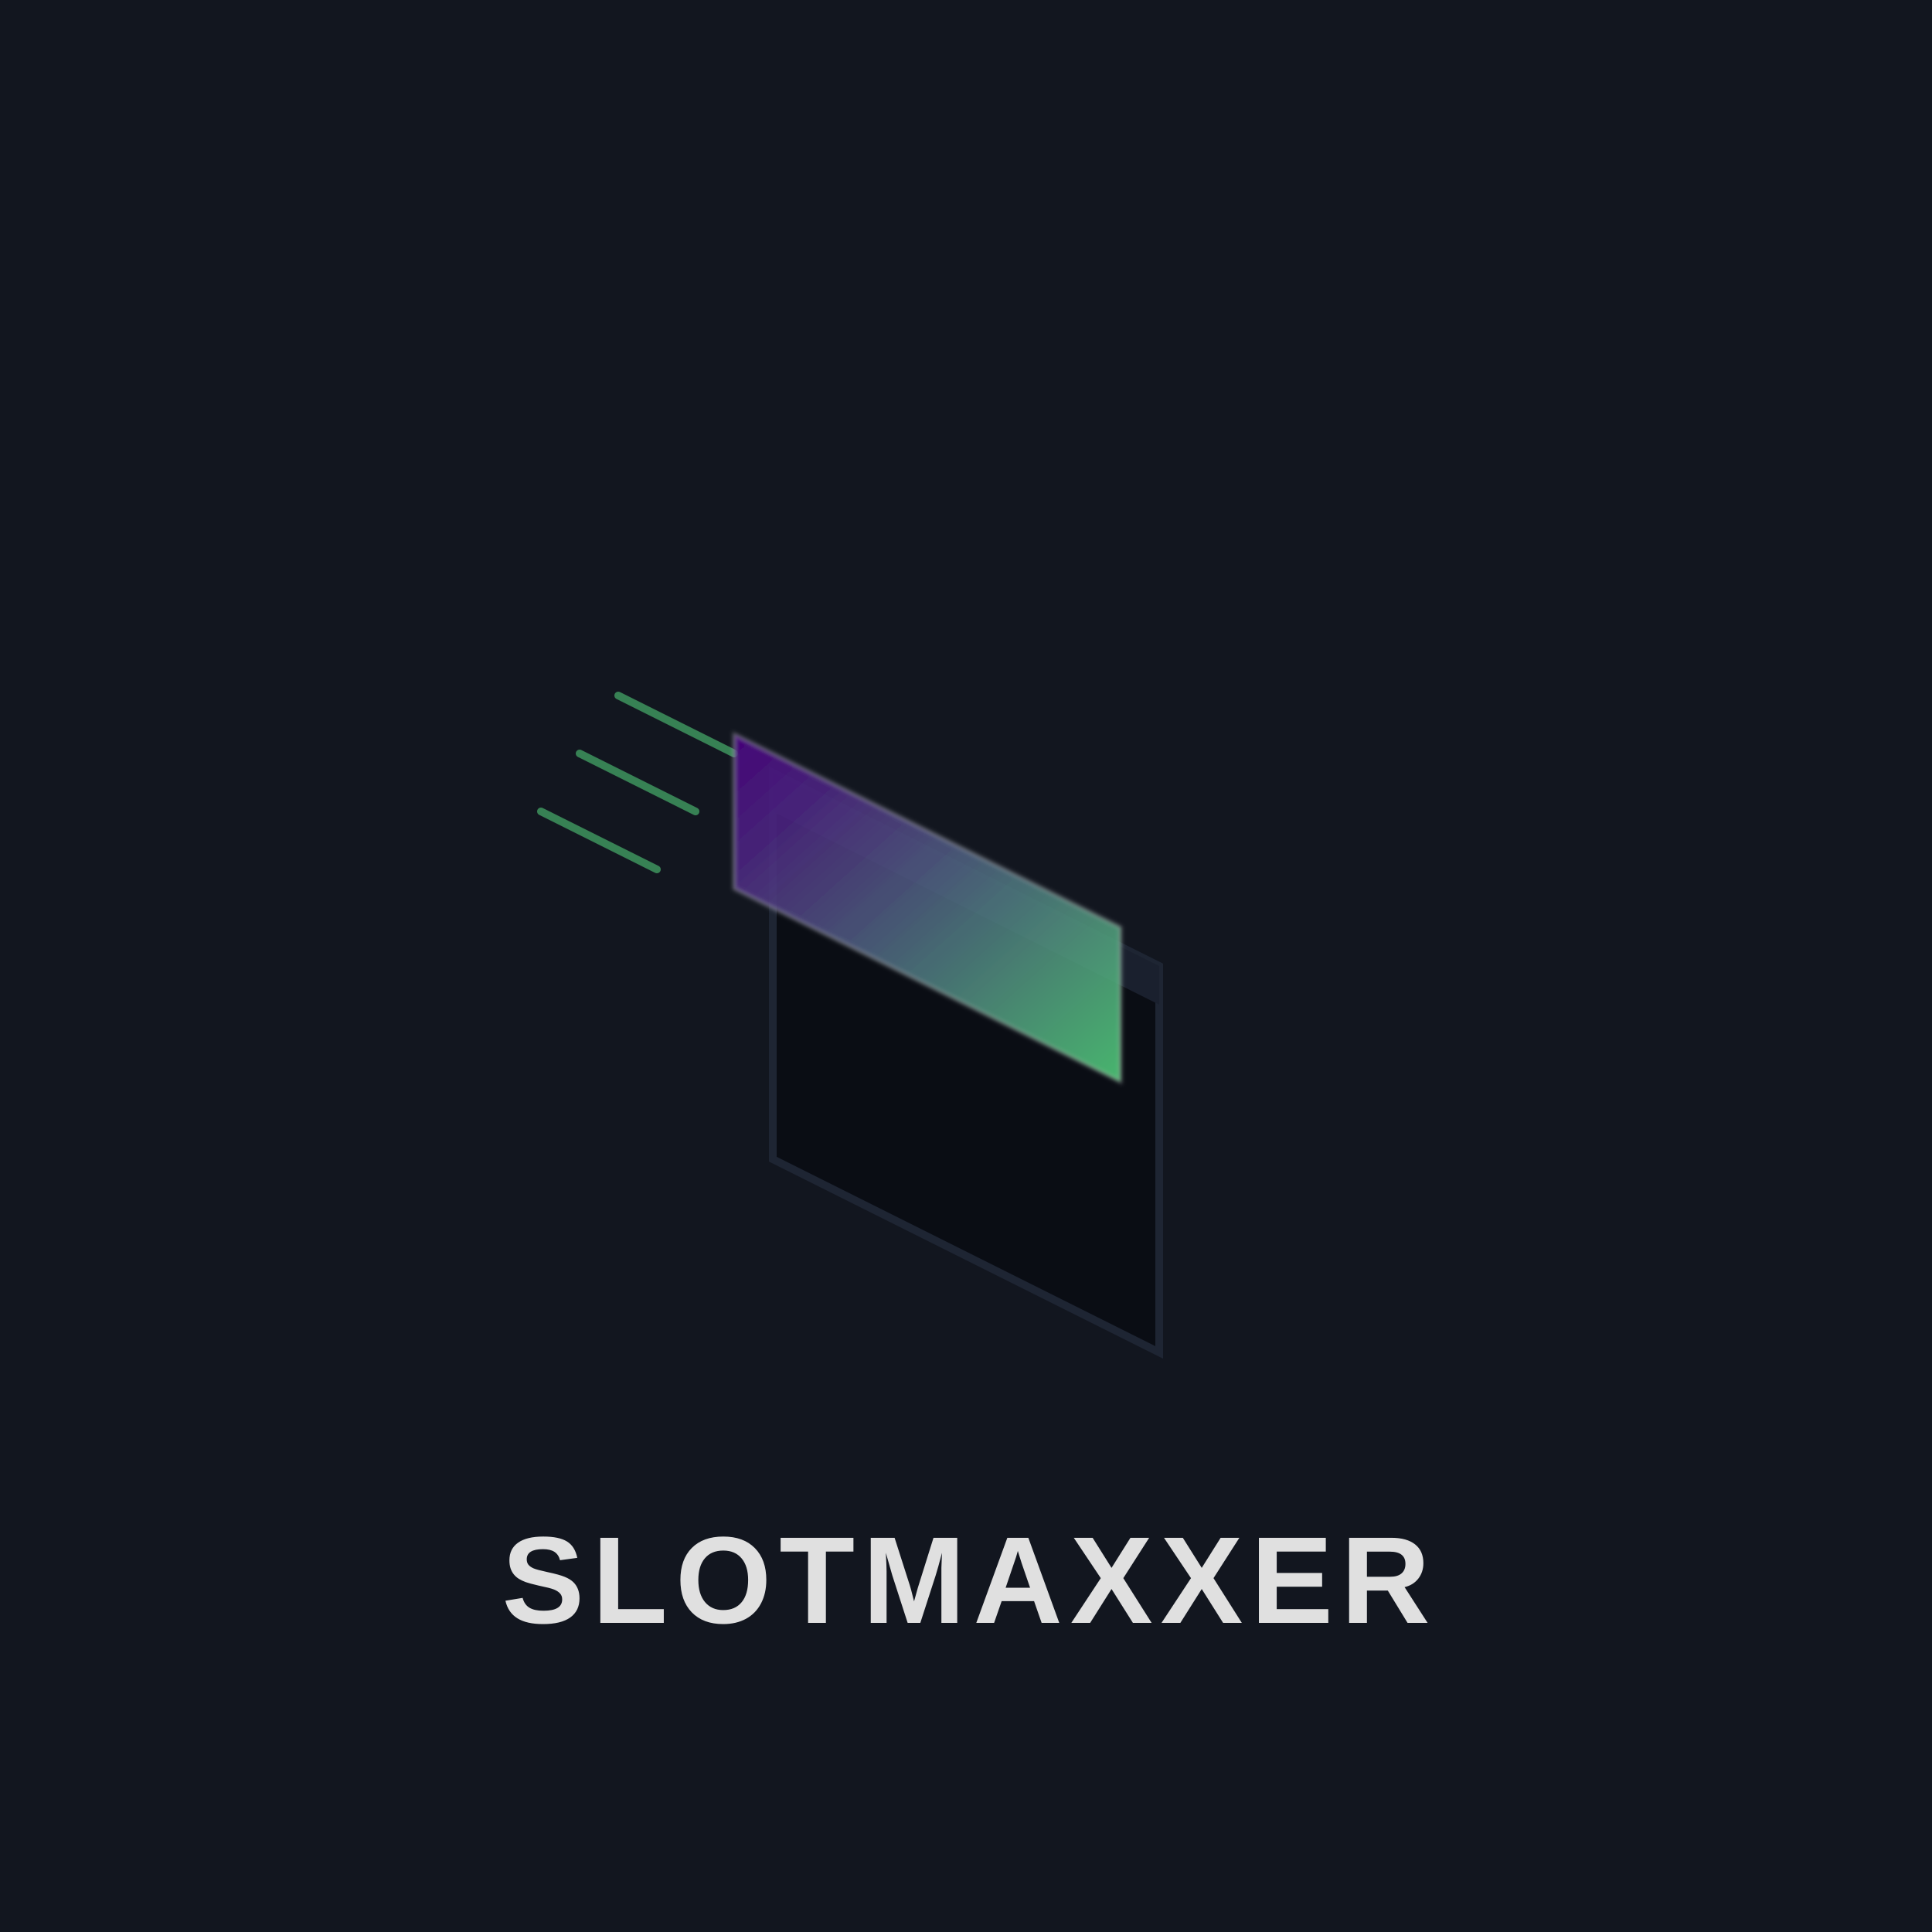
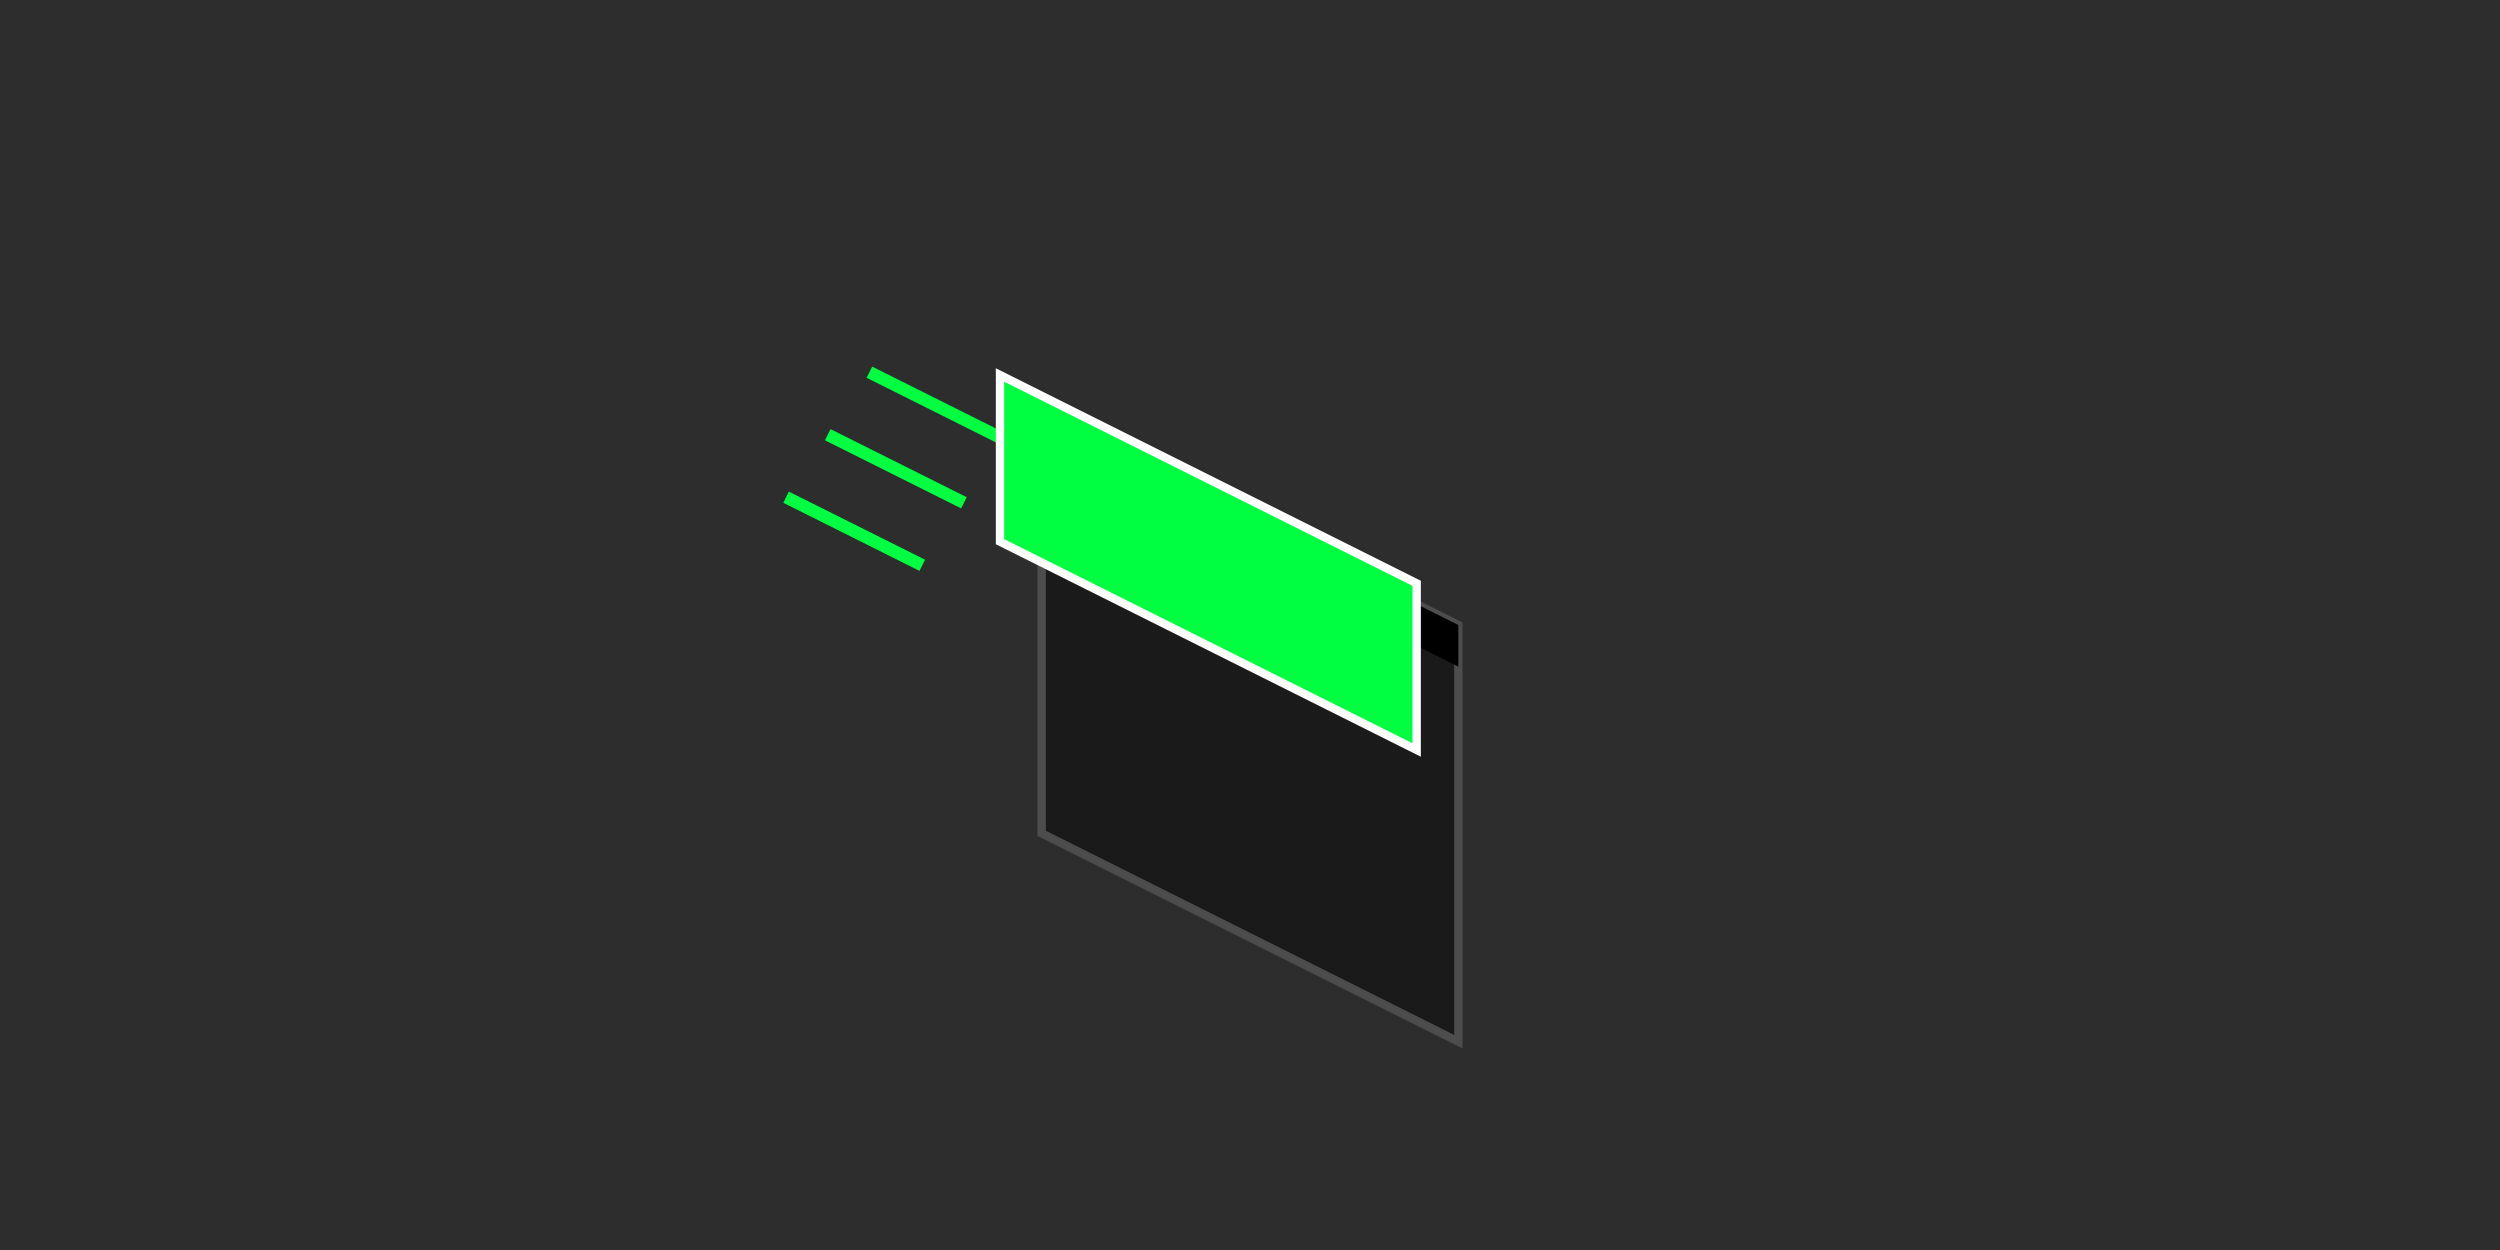
- <svg xmlns="http://www.w3.org/2000/svg" width="500" height="500" viewBox="0 0 500 500">
-   <defs>
-     <rect id="bg" width="500" height="500" fill="#12161F" />
-     <linearGradient id="blockGrad" x1="0%" y1="0%" x2="100%" y2="100%">
-       <stop offset="0%" style="stop-color:#4B0082;stop-opacity:0.9" />
-       <stop offset="100%" style="stop-color:#50C878;stop-opacity:0.9" />
-     </linearGradient>
-     <filter id="glass">
-       <feGaussianBlur in="SourceGraphic" stdDeviation="0.5" />
-     </filter>
-   </defs>
-   <use href="#bg" />
-   <path d="M200 200 L300 250 L300 350 L200 300 Z" fill="#0A0D14" stroke="#1E2533" stroke-width="2" />
-   <path d="M200 200 L300 250 L300 260 L200 210 Z" fill="#1A202E" />
-   <g stroke="#50C878" stroke-width="2" stroke-linecap="round" opacity="0.6">
-     <line x1="160" y1="180" x2="190" y2="195" />
-     <line x1="150" y1="195" x2="180" y2="210" />
-     <line x1="140" y1="210" x2="170" y2="225" />
+ <svg xmlns="http://www.w3.org/2000/svg" width="600" height="300" viewBox="0 0 600 300">
+   <rect width="600" height="300" fill="#2D2D2D" />
+   <path d="M250 100 L350 150 L350 250 L250 200 Z" fill="#1A1A1A" stroke="#4D4D4D" stroke-width="2" />
+   <path d="M250 100 L350 150 L350 160 L250 110 Z" fill="#000000" />
+   <g stroke="#00FF41" stroke-width="3" stroke-linecap="square">
+     <line x1="210" y1="90" x2="240" y2="105" />
+     <line x1="200" y1="105" x2="230" y2="120" />
+     <line x1="190" y1="120" x2="220" y2="135" />
  </g>
-   <g filter="url(#glass)">
-     <path d="M190 190 L290 240 L290 280 L190 230 Z" fill="url(#blockGrad)" stroke="white" stroke-width="1" stroke-opacity="0.2" />
-     <path d="M190 190 L240 215 L290 240 L240 215 Z" fill="#ffffff" fill-opacity="0.1" />
+   <g>
+     <path d="M240 90 L340 140 L340 180 L240 130 Z" fill="#00FF41" stroke="#FFFFFF" stroke-width="2" />
+     <path d="M240 90 L290 115 L340 140 L290 115 Z" fill="#00CC33" />
  </g>
-   <text x="250" y="420" font-family="Arial, sans-serif" font-weight="bold" font-size="32" fill="#E0E0E0" text-anchor="middle" letter-spacing="2">
-     SLOTMAXXER
-   </text>
</svg>
